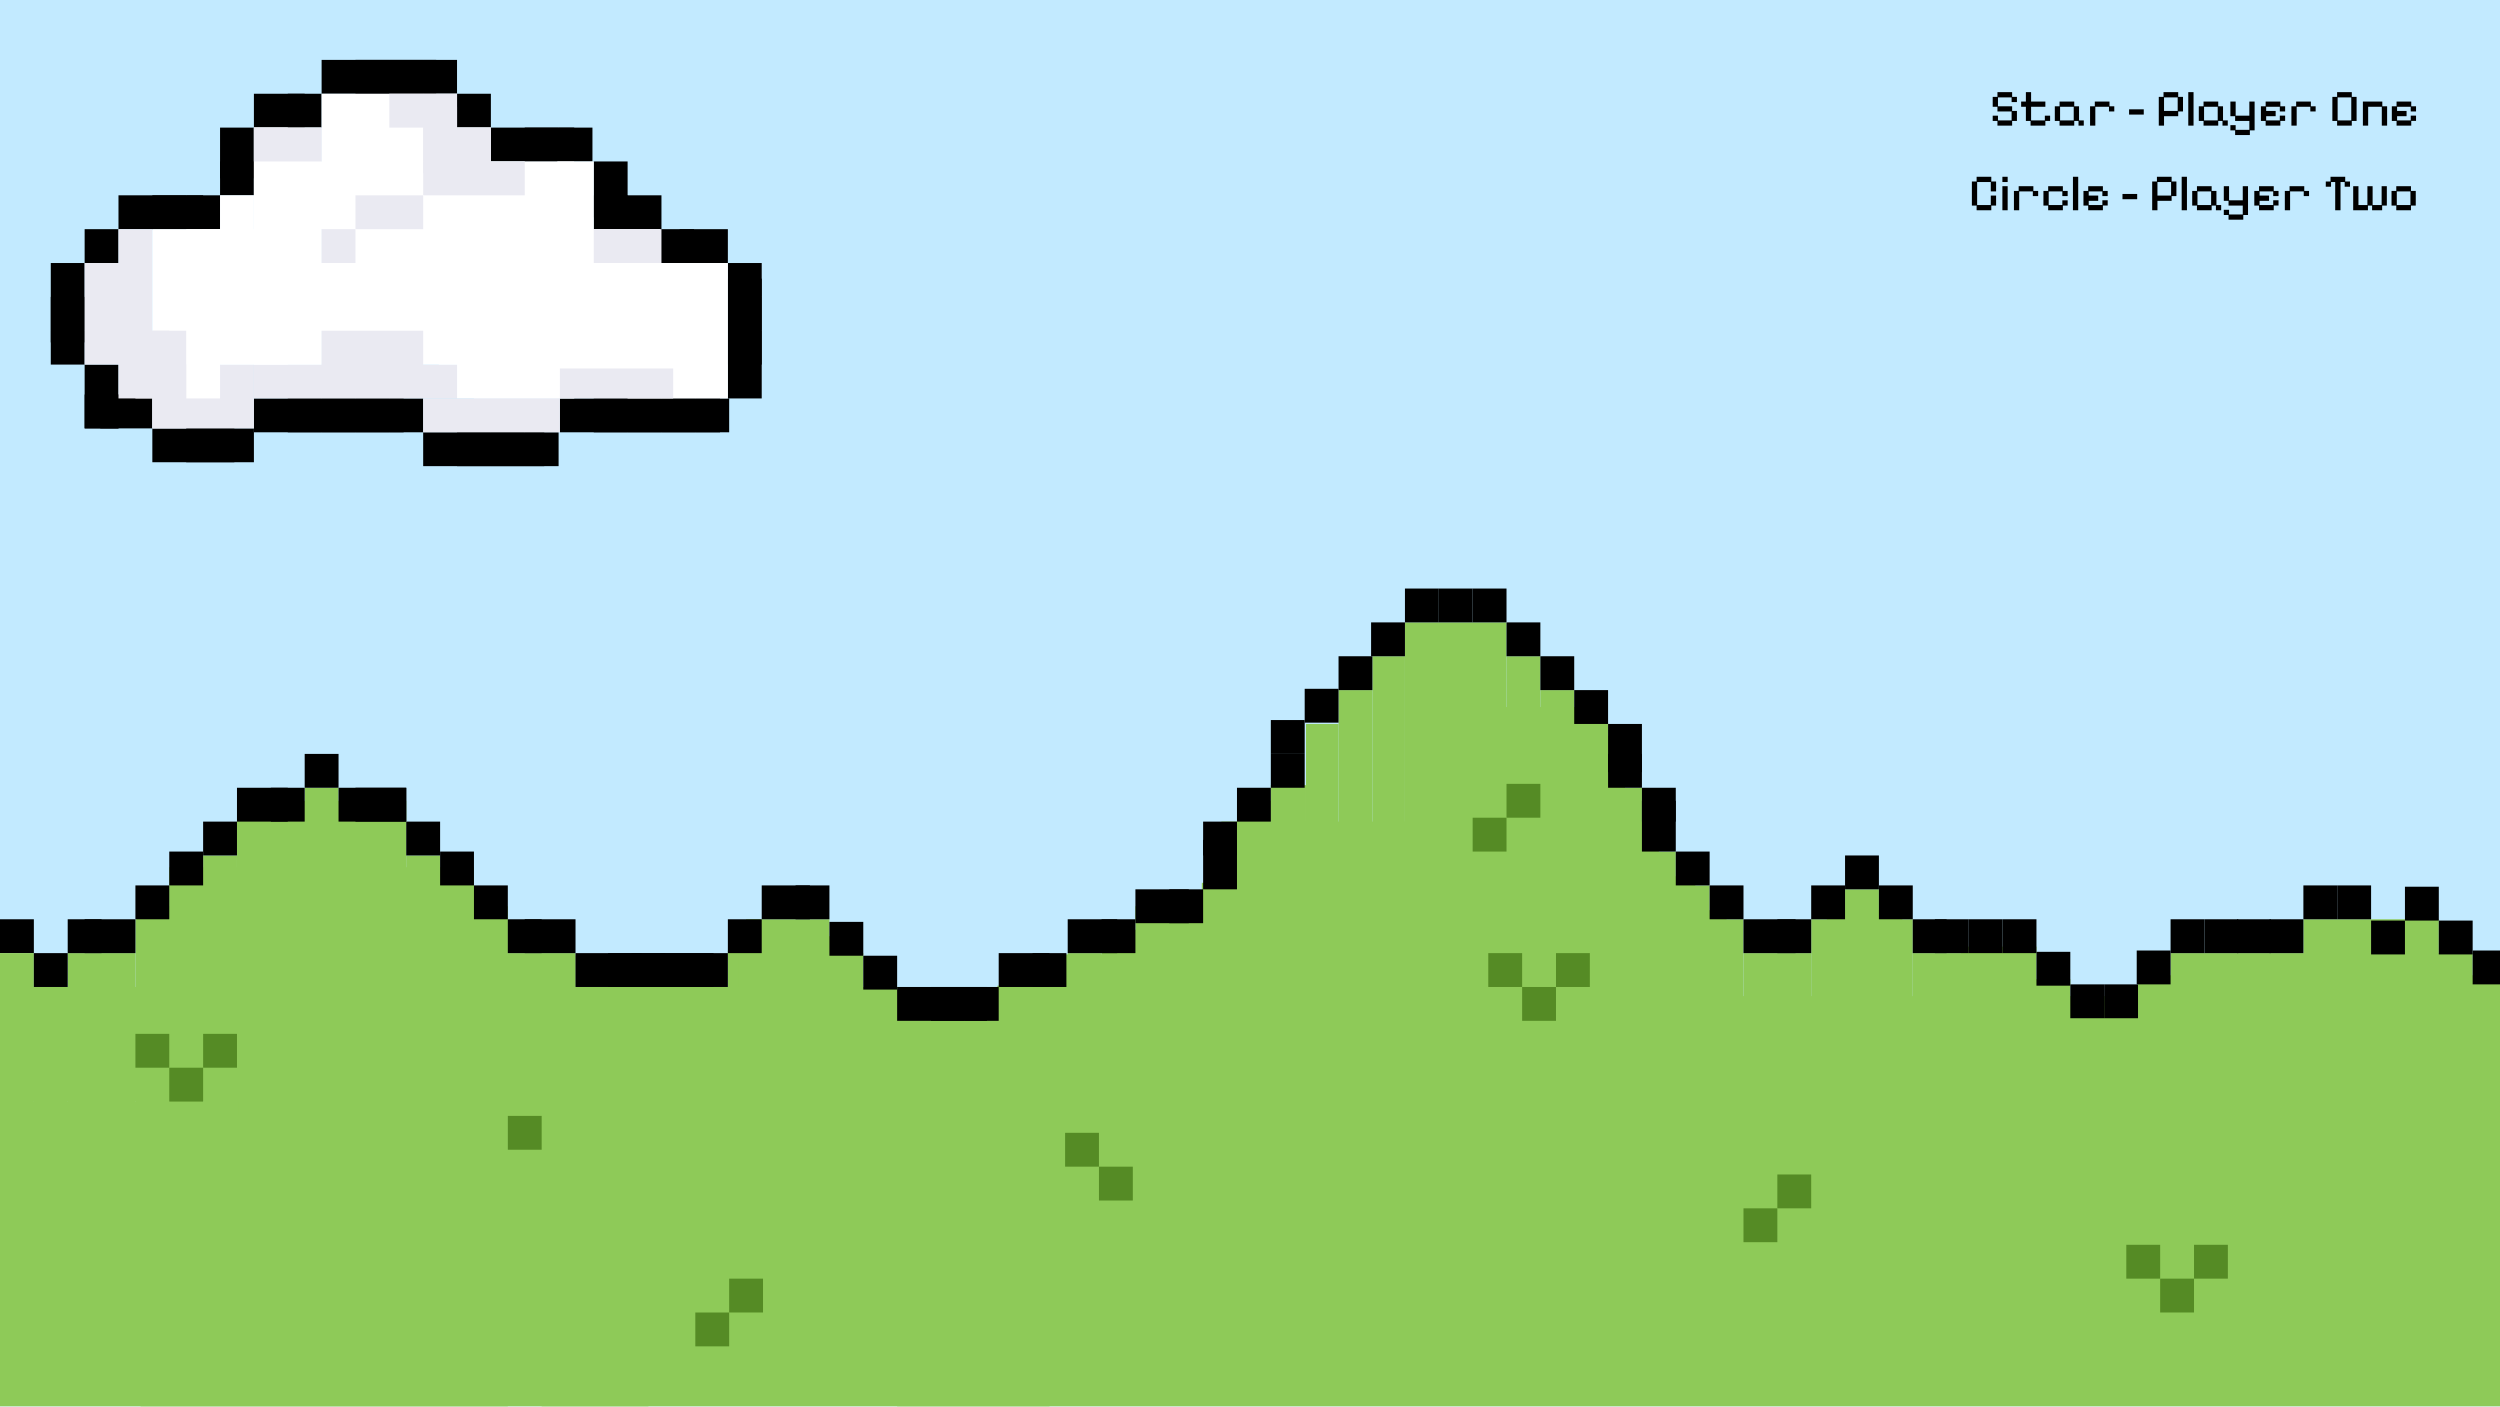
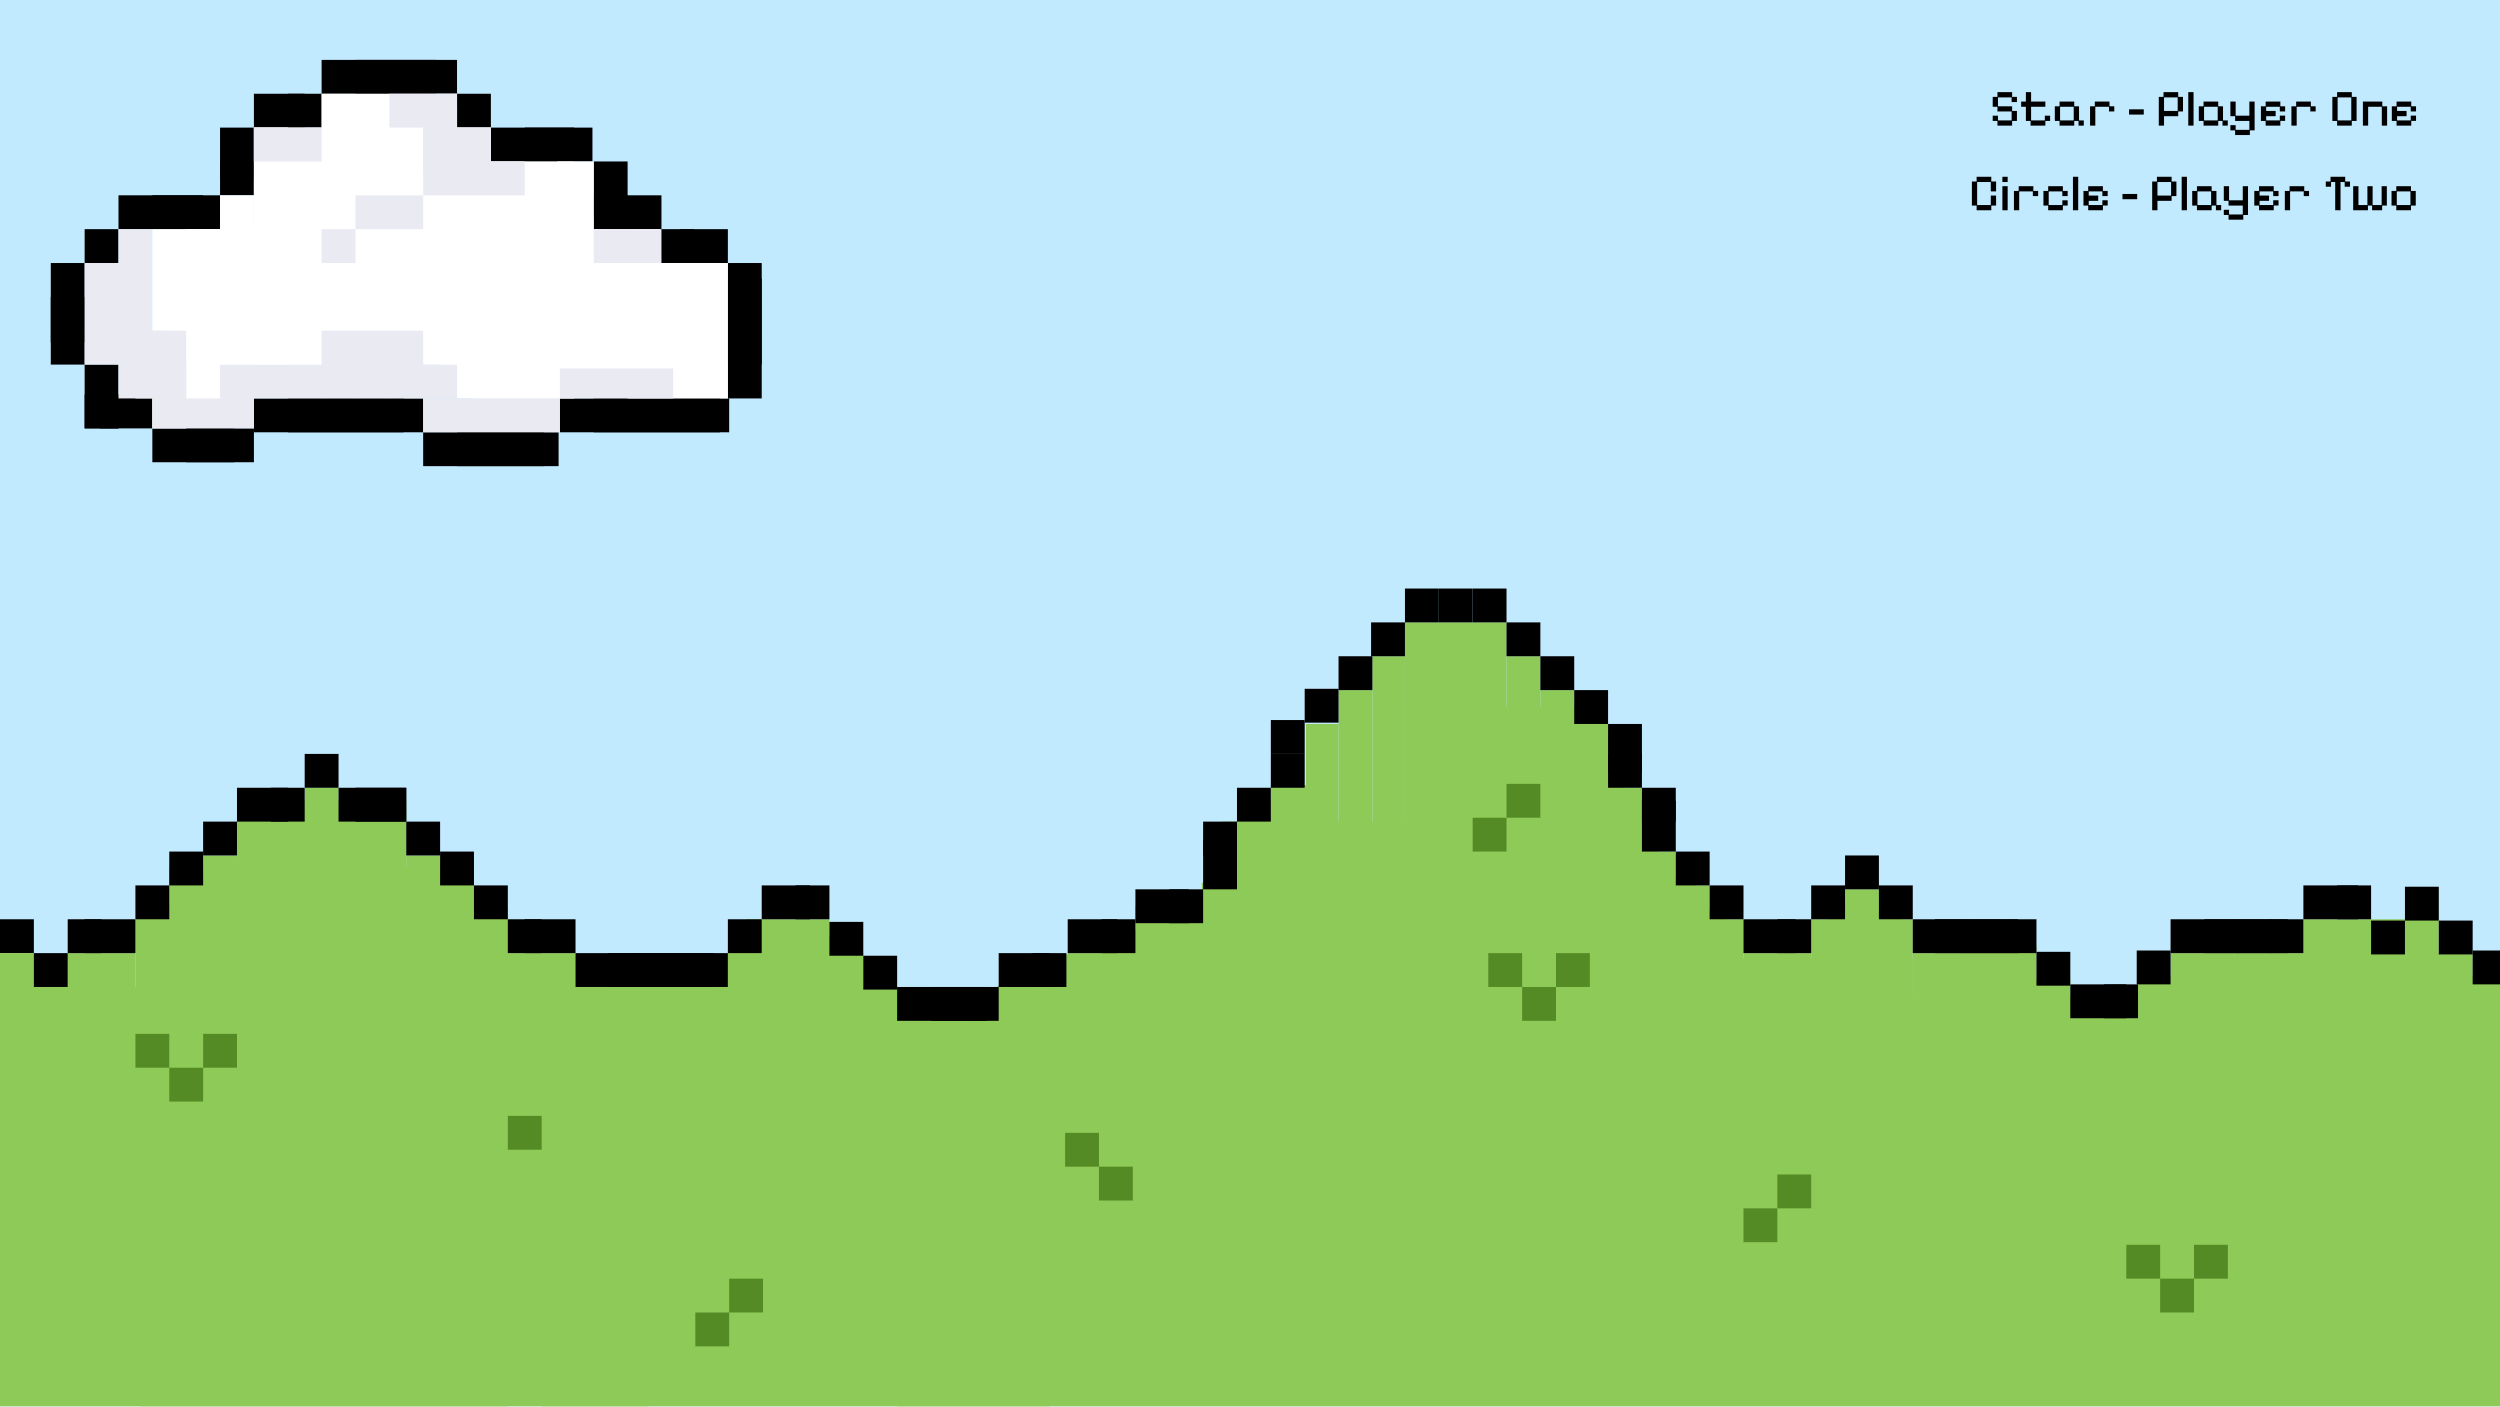
<svg xmlns="http://www.w3.org/2000/svg" width="1920" height="1080" viewBox="0 0 1920 1080" fill="none">
  <g clip-path="url(#clip0_31_253)">
    <rect width="1920" height="1080" fill="#C2EAFF" />
-     <rect y="706" width="26" height="26" fill="black" />
-     <rect y="732" width="26" height="250" fill="#8ECA58" />
-     <rect x="26" y="758" width="26" height="224" fill="#8ECA58" />
-     <rect x="104" y="706" width="26" height="276" fill="#8ECA58" />
-     <rect x="364" y="706" width="26" height="276" fill="#8ECA58" />
-     <rect x="846" y="719" width="26" height="39" fill="#8ECA58" />
-     <rect x="820" y="732" width="26" height="39" fill="#8ECA58" />
-     <rect x="950" y="615" width="26" height="143" fill="#8ECA58" />
-     <rect x="872" y="696" width="26" height="62" fill="#8ECA58" />
-     <rect x="637" y="732" width="26" height="39" fill="#8ECA58" />
-     <rect x="573" y="706" width="64" height="52" fill="#8ECA58" />
-     <rect x="559" y="730" width="26" height="39" fill="#8ECA58" />
-     <rect x="130" y="680" width="26" height="302" fill="#8ECA58" />
-     <rect x="338" y="680" width="26" height="302" fill="#8ECA58" />
-     <rect x="156" y="657" width="26" height="325" fill="#8ECA58" />
-     <rect x="312" y="657" width="26" height="325" fill="#8ECA58" />
-     <rect x="1157" y="504" width="26" height="478" fill="#8ECA58" />
-     <rect x="1183" y="530" width="26" height="478" fill="#8ECA58" />
-     <rect x="1209" y="555" width="26" height="427" fill="#8ECA58" />
-     <rect x="1235" y="605" width="26" height="377" fill="#8ECA58" />
-     <rect x="1417" y="683" width="26" height="299" fill="#8ECA58" />
-     <rect x="1287" y="680" width="26" height="302" fill="#8ECA58" />
-     <rect x="1313" y="706" width="26" height="276" fill="#8ECA58" />
-     <rect x="1391" y="706" width="26" height="276" fill="#8ECA58" />
-     <rect x="1443" y="706" width="26" height="276" fill="#8ECA58" />
-     <rect x="1261" y="654" width="26" height="328" fill="#8ECA58" />
-     <rect x="234" y="605" width="26" height="377" fill="#8ECA58" />
-     <rect x="1054" y="504" width="25" height="254" fill="#8ECA58" />
-     <rect x="1028" y="530" width="26" height="254" fill="#8ECA58" />
-     <rect x="1003" y="556" width="25" height="254" fill="#8ECA58" />
-     <rect x="976" y="603" width="27" height="254" fill="#8ECA58" />
-     <rect x="923" y="678" width="27" height="80" fill="#8ECA58" />
-     <rect x="896" y="706" width="27" height="80" fill="#8ECA58" />
-     <rect x="52" y="732" width="52" height="250" fill="#8ECA58" />
-     <rect x="1339" y="732" width="52" height="250" fill="#8ECA58" />
-     <rect x="1469" y="732" width="43" height="250" fill="#8ECA58" />
-     <rect x="260" y="631" width="52" height="351" fill="#8ECA58" />
-     <rect x="390" y="732" width="52" height="250" fill="#8ECA58" />
-     <rect x="442" y="758" width="637" height="224" fill="#8ECA58" />
-     <rect x="182" y="631" width="52" height="351" fill="#8ECA58" />
-     <rect y="846" width="390" height="234" fill="#8ECA58" />
-     <rect x="108" y="883" width="390" height="197" fill="#8ECA58" />
-     <rect x="416" y="827" width="390" height="253" fill="#8ECA58" />
-     <rect x="183" y="734" width="259" height="123" fill="#8ECA58" />
-     <rect x="131" y="680" width="233" height="26" fill="#8ECA58" />
-     <rect x="105" y="696" width="285" height="62" fill="#8ECA58" />
-     <rect x="130" y="666" width="234" height="38" fill="#8ECA58" />
-     <rect x="182" y="615" width="130" height="89" fill="#8ECA58" />
-     <rect x="567" y="719" width="91" height="99" fill="#8ECA58" />
-     <rect x="938" y="631" width="336" height="163" fill="#8ECA58" />
-     <rect x="1105" y="565" width="143" height="184" fill="#8ECA58" />
-     <rect x="1079" y="543" width="143" height="184" fill="#8ECA58" />
-     <rect x="1162" y="673" width="140" height="184" fill="#8ECA58" />
-     <rect x="1186" y="699" width="140" height="184" fill="#8ECA58" />
-     <rect x="1256" y="765" width="664" height="142" fill="#8ECA58" />
-     <rect x="1403" y="699" width="58" height="158" fill="#8ECA58" />
-     <rect x="1506" y="727" width="58" height="158" fill="#8ECA58" />
-     <rect x="1532" y="752" width="58" height="158" fill="#8ECA58" />
-     <rect x="1667" y="732" width="232" height="158" fill="#8ECA58" />
-     <rect x="1769" y="706" width="104" height="158" fill="#8ECA58" />
-     <rect x="1642" y="749" width="278" height="165" fill="#8ECA58" />
-     <rect x="766" y="757" width="336" height="163" fill="#8ECA58" />
-     <rect x="814" y="733" width="336" height="163" fill="#8ECA58" />
-     <rect x="857" y="714" width="336" height="163" fill="#8ECA58" />
-     <rect x="899" y="694" width="336" height="163" fill="#8ECA58" />
-     <rect x="2" y="758" width="687" height="88" fill="#8ECA58" />
-     <rect x="689" y="782" width="1231" height="298" fill="#8ECA58" />
-     <rect x="1079" y="478" width="78" height="504" fill="#8ECA58" />
-     <rect x="26" y="732" width="26" height="26" fill="black" />
-     <rect x="52" y="706" width="26" height="26" fill="black" />
-     <rect x="65" y="706" width="39" height="26" fill="black" />
-     <rect x="104" y="680" width="26" height="26" fill="black" />
-     <rect x="104" y="794" width="26" height="26" fill="#558B25" />
-     <rect x="130" y="820" width="26" height="26" fill="#558B25" />
-     <rect x="818" y="870" width="26" height="26" fill="#558B25" />
-     <rect x="844" y="896" width="26" height="26" fill="#558B25" />
-     <rect x="1131" y="628" width="26" height="26" fill="#558B25" />
-     <rect x="1157" y="602" width="26" height="26" fill="#558B25" />
-     <rect x="1365" y="902" width="26" height="26" fill="#558B25" />
-     <rect x="1659" y="982" width="26" height="26" fill="#558B25" />
-     <rect x="1633" y="956" width="26" height="26" fill="#558B25" />
-     <rect x="1685" y="956" width="26" height="26" fill="#558B25" />
-     <rect x="1339" y="928" width="26" height="26" fill="#558B25" />
-     <rect x="156" y="794" width="26" height="26" fill="#558B25" />
-     <rect x="1143" y="732" width="26" height="26" fill="#558B25" />
-     <rect x="1169" y="758" width="26" height="26" fill="#558B25" />
-     <rect x="1195" y="732" width="26" height="26" fill="#558B25" />
-     <rect x="390" y="857" width="26" height="26" fill="#558B25" />
-     <rect x="534" y="1008" width="26" height="26" fill="#558B25" />
-     <rect x="560" y="982" width="26" height="26" fill="#558B25" />
-     <rect x="130" y="654" width="26" height="26" fill="black" />
-     <rect x="156" y="631" width="26" height="26" fill="black" />
-     <rect x="182" y="605" width="39" height="26" fill="black" />
-     <rect x="208" y="605" width="26" height="26" fill="black" />
-     <rect x="234" y="579" width="26" height="26" fill="black" />
-     <rect x="260" y="605" width="52" height="26" fill="black" />
-     <rect x="273" y="605" width="39" height="26" fill="black" />
-     <rect x="312" y="631" width="26" height="26" fill="black" />
-     <rect x="338" y="654" width="26" height="26" fill="black" />
-     <rect x="364" y="680" width="26" height="26" fill="black" />
-     <rect x="390" y="706" width="26" height="26" fill="black" />
-     <rect x="403" y="706" width="39" height="26" fill="black" />
-     <rect x="637" y="708" width="26" height="26" fill="black" />
-     <rect x="741" y="758" width="26" height="26" fill="black" />
-     <rect x="715" y="758" width="26" height="26" fill="black" />
-     <rect x="689" y="758" width="69" height="26" fill="black" />
-     <rect x="846" y="706" width="26" height="26" fill="black" />
-     <rect x="820" y="706" width="38" height="26" fill="black" />
-     <rect x="793" y="732" width="26" height="26" fill="black" />
-     <rect x="442" y="732" width="106" height="26" fill="black" />
-     <rect x="611" y="680" width="26" height="26" fill="black" />
-     <rect x="663" y="734" width="26" height="26" fill="black" />
-     <rect x="767" y="732" width="39" height="26" fill="black" />
-     <rect x="924" y="631" width="26" height="26" fill="black" />
-     <rect x="924" y="645" width="26" height="38" fill="black" />
-     <rect x="898" y="683" width="26" height="26" fill="black" />
-     <rect x="1053" y="478" width="26" height="26" fill="black" />
-     <rect x="1028" y="504" width="26" height="26" fill="black" />
-     <rect x="1002" y="529" width="26" height="26" fill="black" />
-     <rect x="976" y="553" width="26" height="26" fill="black" />
-     <rect x="976" y="579" width="26" height="26" fill="black" />
-     <rect x="1079" y="452" width="26" height="26" fill="black" />
-     <rect x="1105" y="452" width="26" height="26" fill="black" />
-     <rect x="1131" y="452" width="26" height="26" fill="black" />
-     <rect x="1157" y="478" width="26" height="26" fill="black" />
-     <rect x="1183" y="504" width="26" height="26" fill="black" />
-     <rect x="1209" y="530" width="26" height="26" fill="black" />
-     <rect x="1235" y="556" width="26" height="37" fill="black" />
-     <rect x="1261" y="605" width="26" height="26" fill="black" />
-     <rect x="1261" y="615" width="26" height="39" fill="black" />
-     <rect x="1235" y="579" width="26" height="26" fill="black" />
-     <rect x="1287" y="654" width="26" height="26" fill="black" />
-     <rect x="1313" y="680" width="26" height="26" fill="black" />
-     <rect x="1339" y="706" width="40" height="26" fill="black" />
-     <rect x="1365" y="706" width="26" height="26" fill="black" />
-     <rect x="1391" y="680" width="26" height="26" fill="black" />
-     <rect x="1417" y="657" width="26" height="26" fill="black" />
-     <rect x="1469" y="706" width="26" height="26" fill="black" />
-     <rect x="1443" y="680" width="26" height="26" fill="black" />
-     <rect x="1486" y="706" width="26" height="26" fill="black" />
-     <rect x="1512" y="706" width="26" height="26" fill="black" />
-     <rect x="1538" y="706" width="26" height="26" fill="black" />
-     <rect x="1564" y="731" width="26" height="26" fill="black" />
-     <rect x="1590" y="756" width="26" height="26" fill="black" />
-     <rect x="1616" y="756" width="26" height="26" fill="black" />
-     <rect x="1641" y="730" width="26" height="26" fill="black" />
-     <rect x="1667" y="706" width="26" height="26" fill="black" />
-     <rect x="1693" y="706" width="26" height="26" fill="black" />
-     <rect x="1718" y="706" width="26" height="26" fill="black" />
-     <rect x="1743" y="706" width="26" height="26" fill="black" />
-     <rect x="1769" y="680" width="26" height="26" fill="black" />
-     <rect x="1795" y="680" width="26" height="26" fill="black" />
-     <rect x="1821" y="707" width="26" height="26" fill="black" />
-     <rect x="1847" y="681" width="26" height="26" fill="black" />
-     <rect x="1873" y="707" width="26" height="26" fill="black" />
-     <rect x="1899" y="730" width="26" height="26" fill="black" />
-     <rect x="950" y="605" width="26" height="26" fill="black" />
-     <rect x="872" y="683" width="41" height="26" fill="black" />
-     <rect x="467" y="732" width="26" height="26" fill="black" />
-     <rect x="485" y="732" width="26" height="26" fill="black" />
-     <rect x="507" y="732" width="26" height="26" fill="black" />
-     <rect x="533" y="732" width="26" height="26" fill="black" />
-     <rect x="559" y="706" width="26" height="26" fill="black" />
-     <rect x="585" y="680" width="37" height="26" fill="black" />
    <rect x="195" y="72" width="39" height="26" fill="black" />
    <rect x="169" y="98" width="26" height="39" fill="black" />
    <rect x="65" y="280" width="26" height="49" fill="black" />
    <rect x="169" y="124" width="26" height="26" fill="black" />
    <rect x="117" y="150" width="26" height="26" fill="black" />
    <rect x="39" y="202" width="26" height="61" fill="black" />
    <rect x="91" y="150" width="65" height="26" fill="black" />
    <rect x="39" y="228" width="26" height="26" fill="black" />
    <rect x="39" y="254" width="26" height="26" fill="black" />
    <rect x="65" y="303" width="26" height="26" fill="black" />
    <rect x="77" y="303" width="40" height="26" fill="black" />
    <rect x="117" y="329" width="63" height="26" fill="black" />
    <rect x="325" y="46" width="26" height="26" fill="black" />
    <rect x="468" y="150" width="40" height="26" fill="black" />
    <rect x="65" y="176" width="26" height="26" fill="black" />
    <rect x="169" y="329" width="26" height="26" fill="black" />
    <rect x="195" y="306" width="115" height="26" fill="black" />
    <rect x="221" y="306" width="26" height="26" fill="black" />
    <rect x="247" y="306" width="26" height="26" fill="black" />
    <rect x="273" y="306" width="26" height="26" fill="black" />
    <rect x="299" y="306" width="26" height="26" fill="black" />
    <rect x="325" y="332" width="93" height="26" fill="black" />
    <rect x="221" y="72" width="26" height="26" fill="black" />
    <rect x="247" y="46" width="88" height="26" fill="black" />
    <rect x="273" y="46" width="26" height="26" fill="black" />
    <rect x="299" y="46" width="26" height="26" fill="black" />
    <rect x="351" y="72" width="26" height="26" fill="black" />
    <rect x="377" y="98" width="64" height="26" fill="black" />
    <rect x="403" y="98" width="26" height="26" fill="black" />
    <rect x="429" y="98" width="26" height="26" fill="black" />
    <rect x="143" y="329" width="26" height="26" fill="black" />
    <rect x="456" y="124" width="26" height="43" fill="black" />
    <rect x="351" y="332" width="26" height="26" fill="black" />
    <rect x="377" y="332" width="26" height="26" fill="black" />
    <rect x="403" y="332" width="26" height="26" fill="black" />
    <rect x="430" y="306" width="123" height="26" fill="black" />
    <rect x="456" y="306" width="26" height="26" fill="black" />
    <rect x="456" y="150" width="26" height="26" fill="black" />
    <rect x="507" y="176" width="26" height="26" fill="black" />
    <rect x="522" y="176" width="37" height="26" fill="black" />
    <rect x="559" y="202" width="26" height="26" fill="black" />
    <rect x="559" y="228" width="26" height="26" fill="black" />
    <rect x="559" y="254" width="26" height="26" fill="black" />
    <rect x="559" y="214" width="26" height="92" fill="black" />
    <rect x="482" y="306" width="26" height="26" fill="black" />
    <rect x="508" y="306" width="26" height="26" fill="black" />
    <rect x="534" y="306" width="26" height="26" fill="black" />
    <rect x="143" y="150" width="26" height="26" fill="black" />
    <rect x="91" y="176" width="26" height="130" fill="#EAEAF2" />
    <rect x="117" y="280" width="78" height="49" fill="#EAEAF2" />
    <rect x="195" y="280" width="156" height="26" fill="#EAEAF2" />
    <rect x="117" y="176" width="52" height="104" fill="white" />
    <rect x="169" y="150" width="26" height="130" fill="white" />
    <rect x="155" y="176" width="92" height="104" fill="white" />
    <rect x="199" y="124" width="74" height="52" fill="white" />
    <rect x="217" y="202" width="134" height="52" fill="white" />
    <rect x="364" y="150" width="66" height="156" fill="white" />
    <rect x="364" y="150" width="66" height="156" fill="white" />
    <rect x="143" y="176" width="26" height="130" fill="white" />
    <rect x="195" y="98" width="26" height="182" fill="white" />
    <rect x="195" y="98" width="52" height="182" fill="white" />
    <rect x="351" y="98" width="26" height="208" fill="white" />
    <rect x="428" y="124" width="28" height="179" fill="white" />
    <rect x="441" y="176" width="66" height="127" fill="white" />
    <rect x="482" y="202" width="77" height="104" fill="white" />
    <rect x="377" y="124" width="64" height="182" fill="white" />
    <rect x="337" y="150" width="64" height="130" fill="white" />
    <rect x="247" y="72" width="104" height="208" fill="white" />
    <rect x="65" y="202" width="47" height="78" fill="#EAEAF2" />
    <rect x="430" y="283" width="87" height="23" fill="#EAEAF2" />
    <rect x="117" y="254" width="26" height="75" fill="#EAEAF2" />
    <rect x="247" y="254" width="78" height="40" fill="#EAEAF2" />
    <rect x="195" y="98" width="52" height="26" fill="#EAEAF2" />
    <rect x="299" y="72" width="52" height="26" fill="#EAEAF2" />
    <rect x="325" y="82" width="26" height="42" fill="#EAEAF2" />
    <rect x="273" y="150" width="52" height="26" fill="#EAEAF2" />
    <rect x="325" y="124" width="78" height="26" fill="#EAEAF2" />
    <rect x="351" y="98" width="26" height="26" fill="#EAEAF2" />
    <rect x="325" y="98" width="52" height="35" fill="#EAEAF2" />
    <rect x="247" y="176" width="26" height="26" fill="#EAEAF2" />
    <rect x="104" y="254" width="26" height="52" fill="#EAEAF2" />
    <rect x="456" y="176" width="52" height="26" fill="#EAEAF2" />
    <rect x="325" y="306" width="105" height="26" fill="#EAEAF2" />
    <path d="M1534.04 96.48V92.88H1530.4V88.84H1534.44V92.48H1544.92V85.6H1534.04V82H1530.4V74.4H1534.04V70.76H1545.32V74.4H1549V78.4H1544.92V74.8H1534.44V81.64H1545.32V85.2H1549V92.88H1545.32V96.48H1534.04ZM1559.48 96.48V92.88H1555.88V82H1552.24V78H1555.88V70.76H1559.88V78H1570.84V82H1559.88V92.48H1570.44V88.84H1574.48V92.88H1570.84V96.48H1559.48ZM1581.74 96.48V92.88H1578.1V81.64H1581.74V78H1593.02V81.64H1596.7V92.48H1600.34V96.48H1596.3V92.88H1593.02V96.48H1581.74ZM1582.14 92.48H1592.62V82H1582.14V92.48ZM1605.17 96.48V81.64H1608.81V78H1620.09V81.64H1623.77V85.6H1619.69V82H1609.21V96.48H1605.17ZM1635.13 88V83.96H1646.41V88H1635.13ZM1657.94 96.48V74.4H1661.58V70.76H1672.86V74.4H1676.54V85.6H1672.86V89.24H1661.98V96.48H1657.94ZM1661.98 85.2H1672.46V74.8H1661.98V85.2ZM1680.6 96.48V70.76H1684.64V96.48H1680.6ZM1692.32 96.48V92.88H1688.68V81.64H1692.32V78H1703.6V81.64H1707.28V92.48H1710.92V96.48H1706.88V92.88H1703.6V96.48H1692.32ZM1692.72 92.48H1703.2V82H1692.72V92.48ZM1716.58 103.72V100.12H1712.94V96.12H1716.98V99.72H1727.5V92.88H1716.58V89.24H1712.94V78H1716.98V88.84H1727.5V78H1731.54V100.12H1727.9V103.72H1716.58ZM1740.02 96.48V92.88H1736.38V81.64H1740.02V78H1751.3V81.64H1754.98V85.6H1750.9V82H1740.42V85.2H1747.7V89.24H1740.42V92.48H1750.9V88.8H1754.98V92.84H1751.3V96.48H1740.02ZM1759.81 96.48V81.64H1763.45V78H1774.73V81.64H1778.41V85.6H1774.33V82H1763.85V96.48H1759.81ZM1794.9 96.48V92.88H1791.26V74.4H1794.9V70.76H1806.18V74.4H1809.86V92.88H1806.18V96.48H1794.9ZM1795.3 92.48H1805.78V74.8H1795.3V92.48ZM1814.7 96.48V78H1829.62V81.64H1833.3V96.48H1829.22V82H1818.74V96.48H1814.7ZM1840.56 96.48V92.88H1836.92V81.64H1840.56V78H1851.84V81.64H1855.52V85.6H1851.44V82H1840.96V85.2H1848.24V89.24H1840.96V92.48H1851.44V88.8H1855.52V92.84H1851.84V96.48H1840.56Z" fill="black" />
    <path d="M1518.04 161.48V157.88H1514.4V139.4H1518.04V135.76H1529.32V139.4H1533V147H1528.92V139.8H1518.44V157.48H1528.92V150.2H1533V157.88H1529.32V161.48H1518.04ZM1537.84 161.48V143H1541.88V161.48H1537.84ZM1537.84 139.8V135.76H1541.88V139.8H1537.84ZM1546.7 161.48V146.64H1550.34V143H1561.62V146.64H1565.3V150.6H1561.22V147H1550.74V161.48H1546.7ZM1573 161.48V157.88H1569.36V146.64H1573V143H1584.28V146.64H1587.96V150.6H1583.88V147H1573.4V157.48H1583.88V153.84H1587.96V157.88H1584.28V161.48H1573ZM1592.02 161.48V135.76H1596.06V161.48H1592.02ZM1603.74 161.48V157.88H1600.1V146.64H1603.74V143H1615.02V146.64H1618.7V150.6H1614.62V147H1604.14V150.2H1611.42V154.24H1604.14V157.48H1614.62V153.8H1618.7V157.84H1615.02V161.48H1603.74ZM1630.07 153V148.96H1641.35V153H1630.07ZM1652.88 161.48V139.4H1656.52V135.76H1667.8V139.4H1671.48V150.6H1667.8V154.24H1656.92V161.48H1652.88ZM1656.92 150.2H1667.4V139.8H1656.92V150.2ZM1675.53 161.48V135.76H1679.57V161.48H1675.53ZM1687.26 161.48V157.88H1683.62V146.64H1687.26V143H1698.54V146.64H1702.22V157.48H1705.86V161.48H1701.82V157.88H1698.54V161.48H1687.26ZM1687.66 157.48H1698.14V147H1687.66V157.48ZM1711.52 168.72V165.12H1707.88V161.12H1711.92V164.72H1722.44V157.88H1711.52V154.24H1707.88V143H1711.92V153.84H1722.44V143H1726.48V165.12H1722.84V168.72H1711.52ZM1734.95 161.48V157.88H1731.31V146.64H1734.95V143H1746.23V146.64H1749.91V150.6H1745.83V147H1735.35V150.2H1742.63V154.24H1735.35V157.48H1745.83V153.8H1749.91V157.84H1746.23V161.48H1734.95ZM1754.75 161.48V146.64H1758.39V143H1769.67V146.64H1773.35V150.6H1769.27V147H1758.79V161.48H1754.75ZM1793.44 161.48V139.8H1790.24V143.4H1786.2V139.4H1789.84V135.76H1801.12V139.4H1804.8V143.4H1800.72V139.8H1797.52V161.48H1793.44ZM1807.25 161.48V143H1811.29V157.48H1818.17V143H1822.17V157.48H1829.09V143H1833.09V157.88H1829.49V161.48H1821.77V157.88H1818.57V161.48H1807.25ZM1840.34 161.48V157.88H1836.7V146.64H1840.34V143H1851.62V146.64H1855.3V157.88H1851.62V161.48H1840.34ZM1840.74 157.48H1851.22V147H1840.74V157.48Z" fill="black" />
+     <rect y="706" width="26" height="26" fill="black" />
+     <rect y="732" width="26" height="250" fill="#8ECA58" />
+     <rect x="26" y="758" width="26" height="224" fill="#8ECA58" />
+     <rect x="104" y="706" width="26" height="276" fill="#8ECA58" />
+     <rect x="364" y="706" width="26" height="276" fill="#8ECA58" />
+     <rect x="846" y="719" width="26" height="39" fill="#8ECA58" />
+     <rect x="820" y="732" width="26" height="39" fill="#8ECA58" />
+     <rect x="950" y="615" width="26" height="143" fill="#8ECA58" />
+     <rect x="872" y="696" width="26" height="62" fill="#8ECA58" />
+     <rect x="637" y="732" width="26" height="39" fill="#8ECA58" />
+     <rect x="573" y="706" width="64" height="52" fill="#8ECA58" />
+     <rect x="559" y="730" width="26" height="39" fill="#8ECA58" />
+     <rect x="130" y="680" width="26" height="302" fill="#8ECA58" />
+     <rect x="338" y="680" width="26" height="302" fill="#8ECA58" />
+     <rect x="156" y="657" width="26" height="325" fill="#8ECA58" />
+     <rect x="312" y="657" width="26" height="325" fill="#8ECA58" />
+     <rect x="1157" y="504" width="26" height="478" fill="#8ECA58" />
+     <rect x="1183" y="530" width="26" height="478" fill="#8ECA58" />
+     <rect x="1209" y="555" width="26" height="427" fill="#8ECA58" />
+     <rect x="1235" y="605" width="26" height="377" fill="#8ECA58" />
+     <rect x="1417" y="683" width="26" height="299" fill="#8ECA58" />
+     <rect x="1287" y="680" width="26" height="302" fill="#8ECA58" />
+     <rect x="1313" y="706" width="26" height="276" fill="#8ECA58" />
+     <rect x="1391" y="706" width="26" height="276" fill="#8ECA58" />
+     <rect x="1443" y="706" width="26" height="276" fill="#8ECA58" />
+     <rect x="1261" y="654" width="26" height="328" fill="#8ECA58" />
+     <rect x="234" y="605" width="26" height="377" fill="#8ECA58" />
+     <rect x="1054" y="504" width="25" height="254" fill="#8ECA58" />
+     <rect x="1028" y="530" width="26" height="254" fill="#8ECA58" />
+     <rect x="1003" y="556" width="25" height="254" fill="#8ECA58" />
+     <rect x="976" y="603" width="27" height="254" fill="#8ECA58" />
+     <rect x="923" y="678" width="27" height="80" fill="#8ECA58" />
+     <rect x="896" y="706" width="27" height="80" fill="#8ECA58" />
+     <rect x="52" y="732" width="52" height="250" fill="#8ECA58" />
+     <rect x="1339" y="732" width="52" height="250" fill="#8ECA58" />
+     <rect x="1469" y="732" width="43" height="250" fill="#8ECA58" />
+     <rect x="260" y="631" width="52" height="351" fill="#8ECA58" />
+     <rect x="390" y="732" width="52" height="250" fill="#8ECA58" />
+     <rect x="442" y="758" width="637" height="224" fill="#8ECA58" />
+     <rect x="182" y="631" width="52" height="351" fill="#8ECA58" />
+     <rect y="846" width="390" height="234" fill="#8ECA58" />
+     <rect x="108" y="883" width="390" height="197" fill="#8ECA58" />
+     <rect x="416" y="827" width="390" height="253" fill="#8ECA58" />
+     <rect x="183" y="734" width="259" height="123" fill="#8ECA58" />
+     <rect x="131" y="680" width="233" height="26" fill="#8ECA58" />
+     <rect x="105" y="696" width="285" height="62" fill="#8ECA58" />
+     <rect x="130" y="666" width="234" height="38" fill="#8ECA58" />
+     <rect x="182" y="615" width="130" height="89" fill="#8ECA58" />
+     <rect x="567" y="719" width="91" height="99" fill="#8ECA58" />
+     <rect x="938" y="631" width="336" height="163" fill="#8ECA58" />
+     <rect x="1105" y="565" width="143" height="184" fill="#8ECA58" />
+     <rect x="1079" y="543" width="143" height="184" fill="#8ECA58" />
+     <rect x="1162" y="673" width="140" height="184" fill="#8ECA58" />
+     <rect x="1186" y="699" width="140" height="184" fill="#8ECA58" />
+     <rect x="1256" y="765" width="664" height="142" fill="#8ECA58" />
+     <rect x="1403" y="699" width="58" height="158" fill="#8ECA58" />
+     <rect x="1302" y="736" width="167" height="158" fill="#8ECA58" />
+     <rect x="1506" y="727" width="58" height="158" fill="#8ECA58" />
+     <rect x="1532" y="752" width="58" height="158" fill="#8ECA58" />
+     <rect x="1667" y="732" width="232" height="158" fill="#8ECA58" />
+     <rect x="1769" y="706" width="104" height="158" fill="#8ECA58" />
+     <rect x="1642" y="749" width="278" height="165" fill="#8ECA58" />
+     <rect x="766" y="757" width="336" height="163" fill="#8ECA58" />
+     <rect x="814" y="733" width="336" height="163" fill="#8ECA58" />
+     <rect x="857" y="714" width="336" height="163" fill="#8ECA58" />
+     <rect x="899" y="694" width="336" height="163" fill="#8ECA58" />
+     <rect x="2" y="758" width="687" height="88" fill="#8ECA58" />
+     <rect x="689" y="782" width="1231" height="298" fill="#8ECA58" />
+     <rect x="1079" y="478" width="78" height="504" fill="#8ECA58" />
+     <rect x="26" y="732" width="26" height="26" fill="black" />
+     <rect x="52" y="706" width="26" height="26" fill="black" />
+     <rect x="65" y="706" width="39" height="26" fill="black" />
+     <rect x="104" y="680" width="26" height="26" fill="black" />
+     <rect x="104" y="794" width="26" height="26" fill="#558B25" />
+     <rect x="130" y="820" width="26" height="26" fill="#558B25" />
+     <rect x="818" y="870" width="26" height="26" fill="#558B25" />
+     <rect x="844" y="896" width="26" height="26" fill="#558B25" />
+     <rect x="1131" y="628" width="26" height="26" fill="#558B25" />
+     <rect x="1157" y="602" width="26" height="26" fill="#558B25" />
+     <rect x="1365" y="902" width="26" height="26" fill="#558B25" />
+     <rect x="1659" y="982" width="26" height="26" fill="#558B25" />
+     <rect x="1633" y="956" width="26" height="26" fill="#558B25" />
+     <rect x="1685" y="956" width="26" height="26" fill="#558B25" />
+     <rect x="1339" y="928" width="26" height="26" fill="#558B25" />
+     <rect x="156" y="794" width="26" height="26" fill="#558B25" />
+     <rect x="1143" y="732" width="26" height="26" fill="#558B25" />
+     <rect x="1169" y="758" width="26" height="26" fill="#558B25" />
+     <rect x="1195" y="732" width="26" height="26" fill="#558B25" />
+     <rect x="390" y="857" width="26" height="26" fill="#558B25" />
+     <rect x="534" y="1008" width="26" height="26" fill="#558B25" />
+     <rect x="560" y="982" width="26" height="26" fill="#558B25" />
+     <rect x="130" y="654" width="26" height="26" fill="black" />
+     <rect x="156" y="631" width="26" height="26" fill="black" />
+     <rect x="182" y="605" width="39" height="26" fill="black" />
+     <rect x="208" y="605" width="26" height="26" fill="black" />
+     <rect x="234" y="579" width="26" height="26" fill="black" />
+     <rect x="260" y="605" width="52" height="26" fill="black" />
+     <rect x="273" y="605" width="39" height="26" fill="black" />
+     <rect x="312" y="631" width="26" height="26" fill="black" />
+     <rect x="338" y="654" width="26" height="26" fill="black" />
+     <rect x="364" y="680" width="26" height="26" fill="black" />
+     <rect x="390" y="706" width="26" height="26" fill="black" />
+     <rect x="403" y="706" width="39" height="26" fill="black" />
+     <rect x="637" y="708" width="26" height="26" fill="black" />
+     <rect x="741" y="758" width="26" height="26" fill="black" />
+     <rect x="715" y="758" width="26" height="26" fill="black" />
+     <rect x="689" y="758" width="69" height="26" fill="black" />
+     <rect x="846" y="706" width="26" height="26" fill="black" />
+     <rect x="820" y="706" width="38" height="26" fill="black" />
+     <rect x="793" y="732" width="26" height="26" fill="black" />
+     <rect x="442" y="732" width="106" height="26" fill="black" />
+     <rect x="611" y="680" width="26" height="26" fill="black" />
+     <rect x="663" y="734" width="26" height="26" fill="black" />
+     <rect x="767" y="732" width="39" height="26" fill="black" />
+     <rect x="924" y="631" width="26" height="26" fill="black" />
+     <rect x="924" y="645" width="26" height="38" fill="black" />
+     <rect x="898" y="683" width="26" height="26" fill="black" />
+     <rect x="1053" y="478" width="26" height="26" fill="black" />
+     <rect x="1028" y="504" width="26" height="26" fill="black" />
+     <rect x="1002" y="529" width="26" height="26" fill="black" />
+     <rect x="976" y="553" width="26" height="26" fill="black" />
+     <rect x="976" y="579" width="26" height="26" fill="black" />
+     <rect x="1079" y="452" width="26" height="26" fill="black" />
+     <rect x="1105" y="452" width="26" height="26" fill="black" />
+     <rect x="1131" y="452" width="26" height="26" fill="black" />
+     <rect x="1157" y="478" width="26" height="26" fill="black" />
+     <rect x="1183" y="504" width="26" height="26" fill="black" />
+     <rect x="1209" y="530" width="26" height="26" fill="black" />
+     <rect x="1235" y="556" width="26" height="37" fill="black" />
+     <rect x="1261" y="605" width="26" height="26" fill="black" />
+     <rect x="1261" y="615" width="26" height="39" fill="black" />
+     <rect x="1235" y="579" width="26" height="26" fill="black" />
+     <rect x="1287" y="654" width="26" height="26" fill="black" />
+     <rect x="1313" y="680" width="26" height="26" fill="black" />
+     <rect x="1339" y="706" width="40" height="26" fill="black" />
+     <rect x="1365" y="706" width="26" height="26" fill="black" />
+     <rect x="1391" y="680" width="26" height="26" fill="black" />
+     <rect x="1417" y="657" width="26" height="26" fill="black" />
+     <rect x="1469" y="706" width="81" height="26" fill="black" />
+     <rect x="1443" y="680" width="26" height="26" fill="black" />
+     <rect x="1486" y="706" width="26" height="26" fill="black" />
+     <rect x="1512" y="706" width="26" height="26" fill="black" />
+     <rect x="1538" y="706" width="26" height="26" fill="black" />
+     <rect x="1564" y="731" width="26" height="26" fill="black" />
+     <rect x="1590" y="756" width="43" height="26" fill="black" />
+     <rect x="1616" y="756" width="26" height="26" fill="black" />
+     <rect x="1641" y="730" width="26" height="26" fill="black" />
+     <rect x="1667" y="706" width="90" height="26" fill="black" />
+     <rect x="1693" y="706" width="26" height="26" fill="black" />
+     <rect x="1718" y="706" width="26" height="26" fill="black" />
+     <rect x="1743" y="706" width="26" height="26" fill="black" />
+     <rect x="1769" y="680" width="42" height="26" fill="black" />
+     <rect x="1795" y="680" width="26" height="26" fill="black" />
+     <rect x="1821" y="707" width="26" height="26" fill="black" />
+     <rect x="1847" y="681" width="26" height="26" fill="black" />
+     <rect x="1873" y="707" width="26" height="26" fill="black" />
+     <rect x="1899" y="730" width="26" height="26" fill="black" />
+     <rect x="950" y="605" width="26" height="26" fill="black" />
+     <rect x="872" y="683" width="41" height="26" fill="black" />
+     <rect x="467" y="732" width="26" height="26" fill="black" />
+     <rect x="485" y="732" width="26" height="26" fill="black" />
+     <rect x="507" y="732" width="26" height="26" fill="black" />
+     <rect x="533" y="732" width="26" height="26" fill="black" />
+     <rect x="559" y="706" width="26" height="26" fill="black" />
+     <rect x="585" y="680" width="37" height="26" fill="black" />
  </g>
  <defs>
    <clipPath id="clip0_31_253">
      <rect width="1920" height="1080" fill="white" />
    </clipPath>
  </defs>
</svg>
